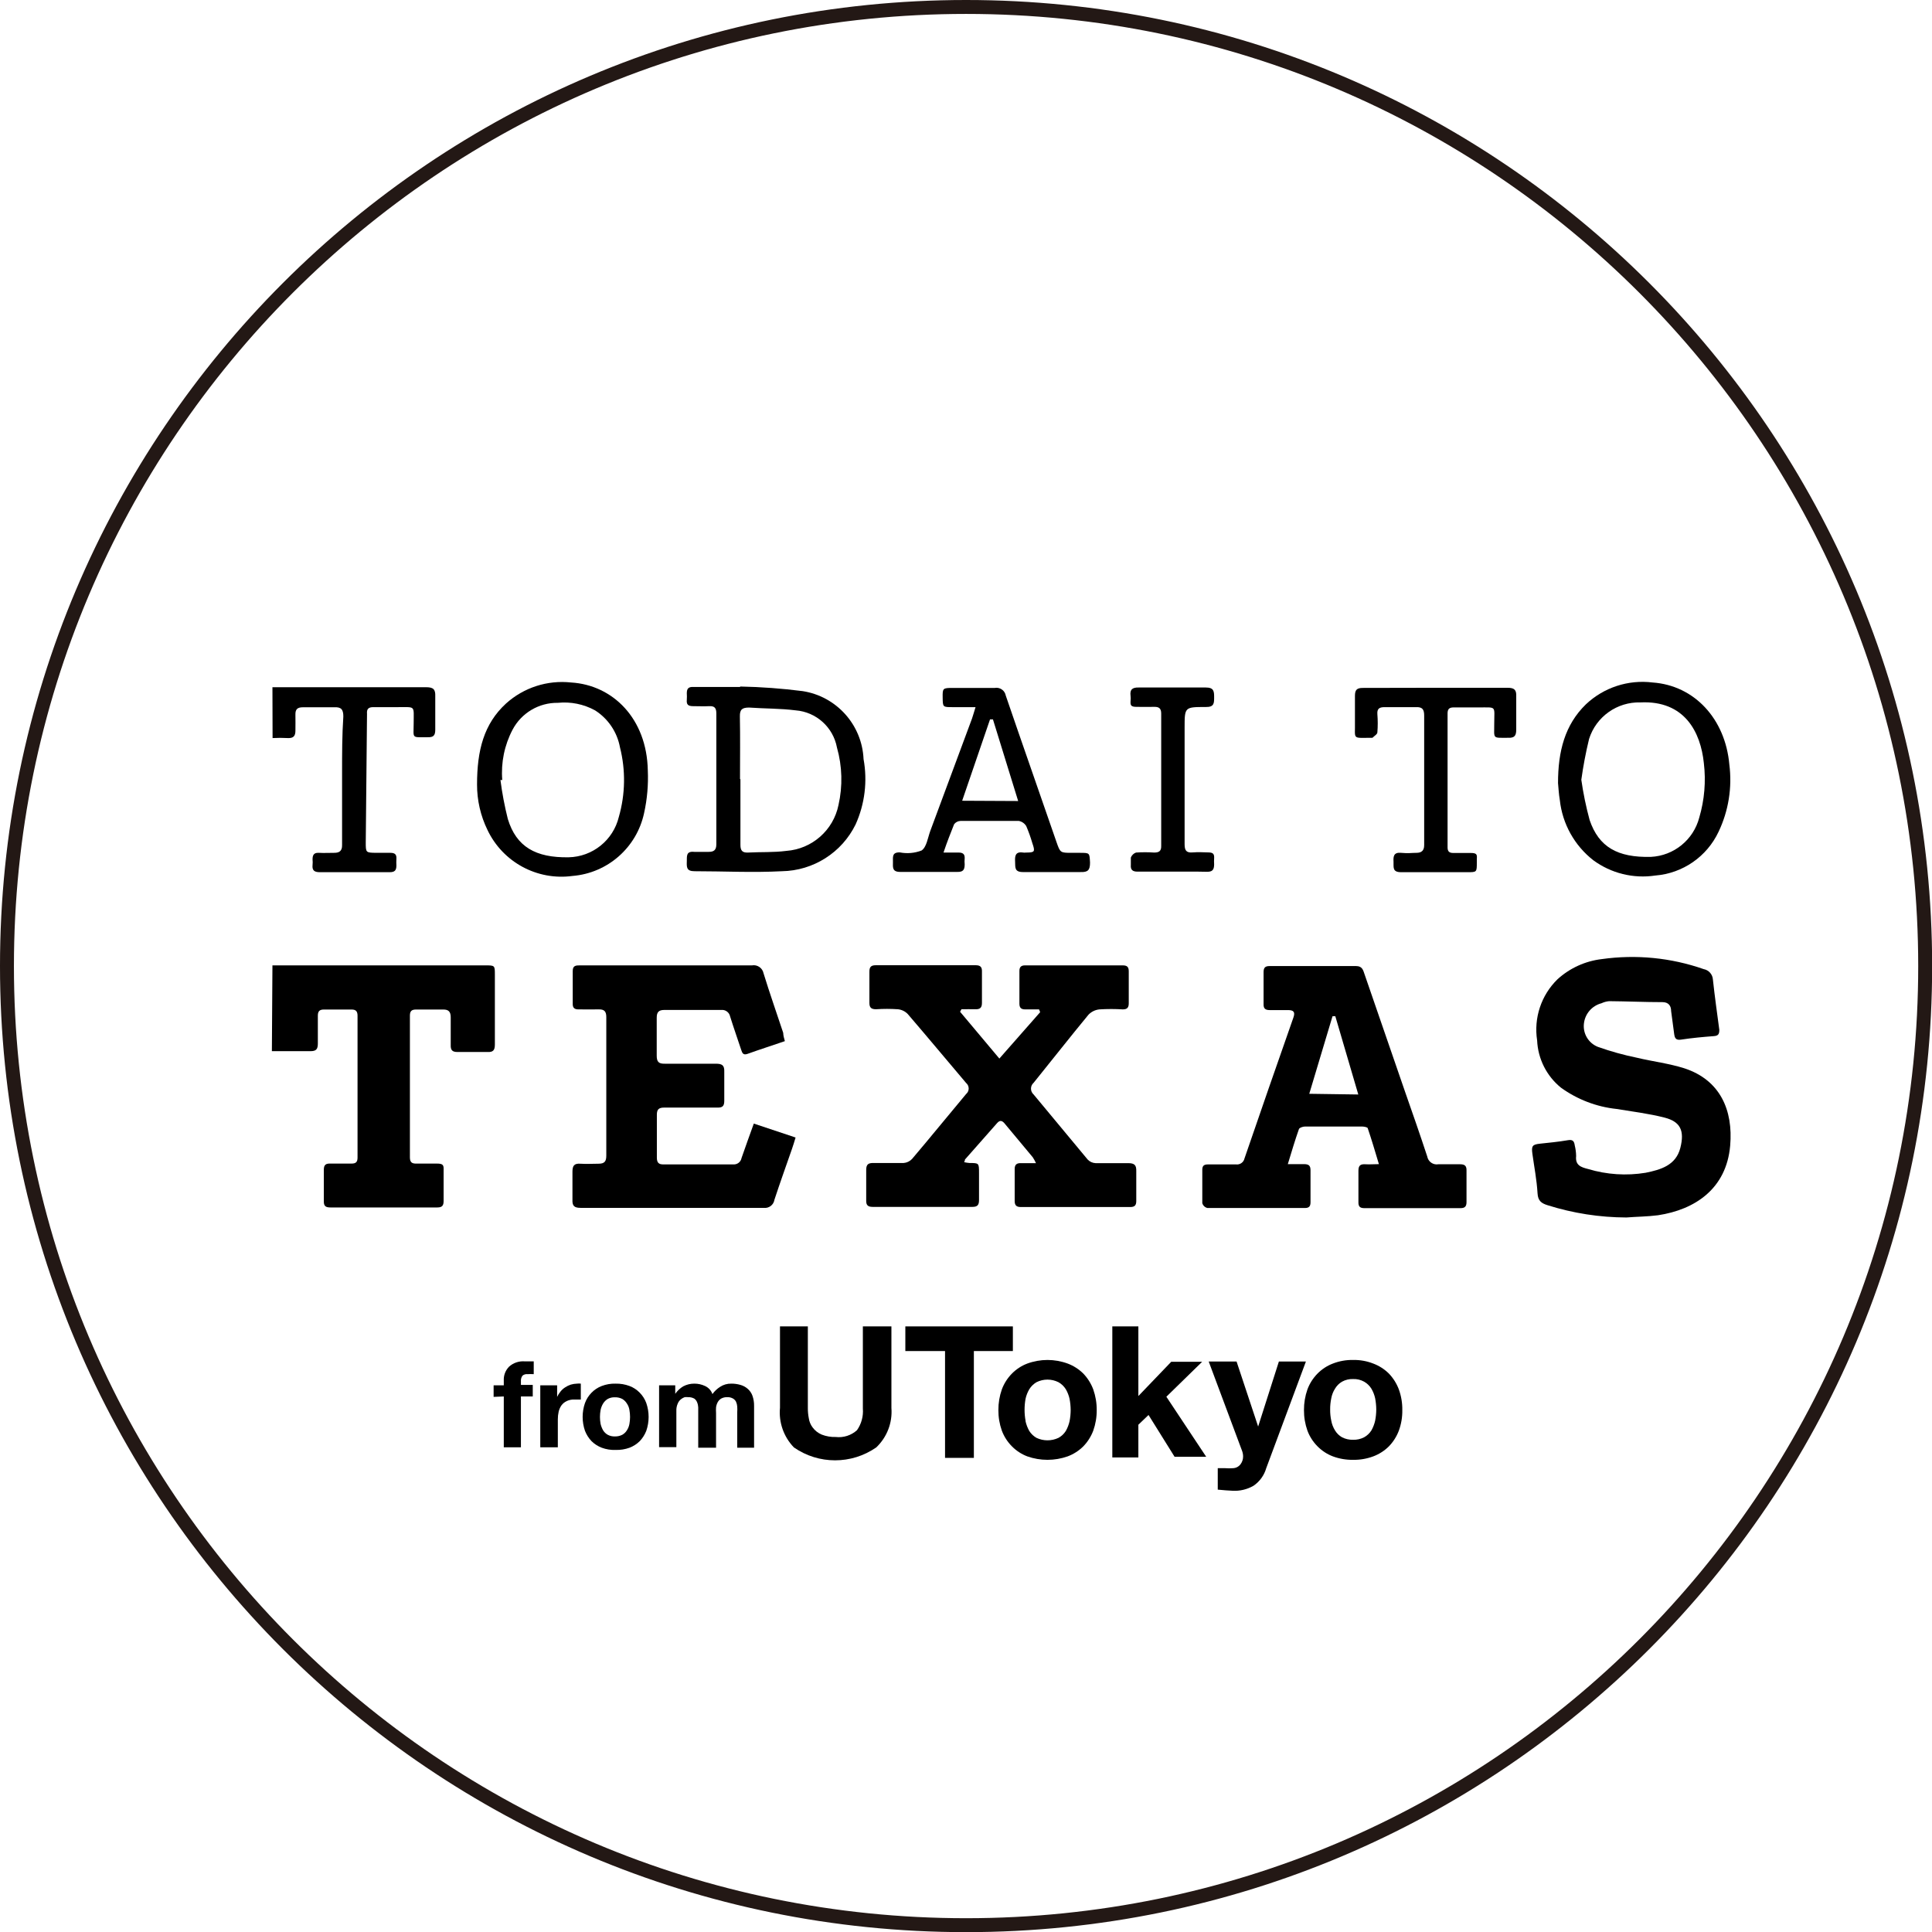
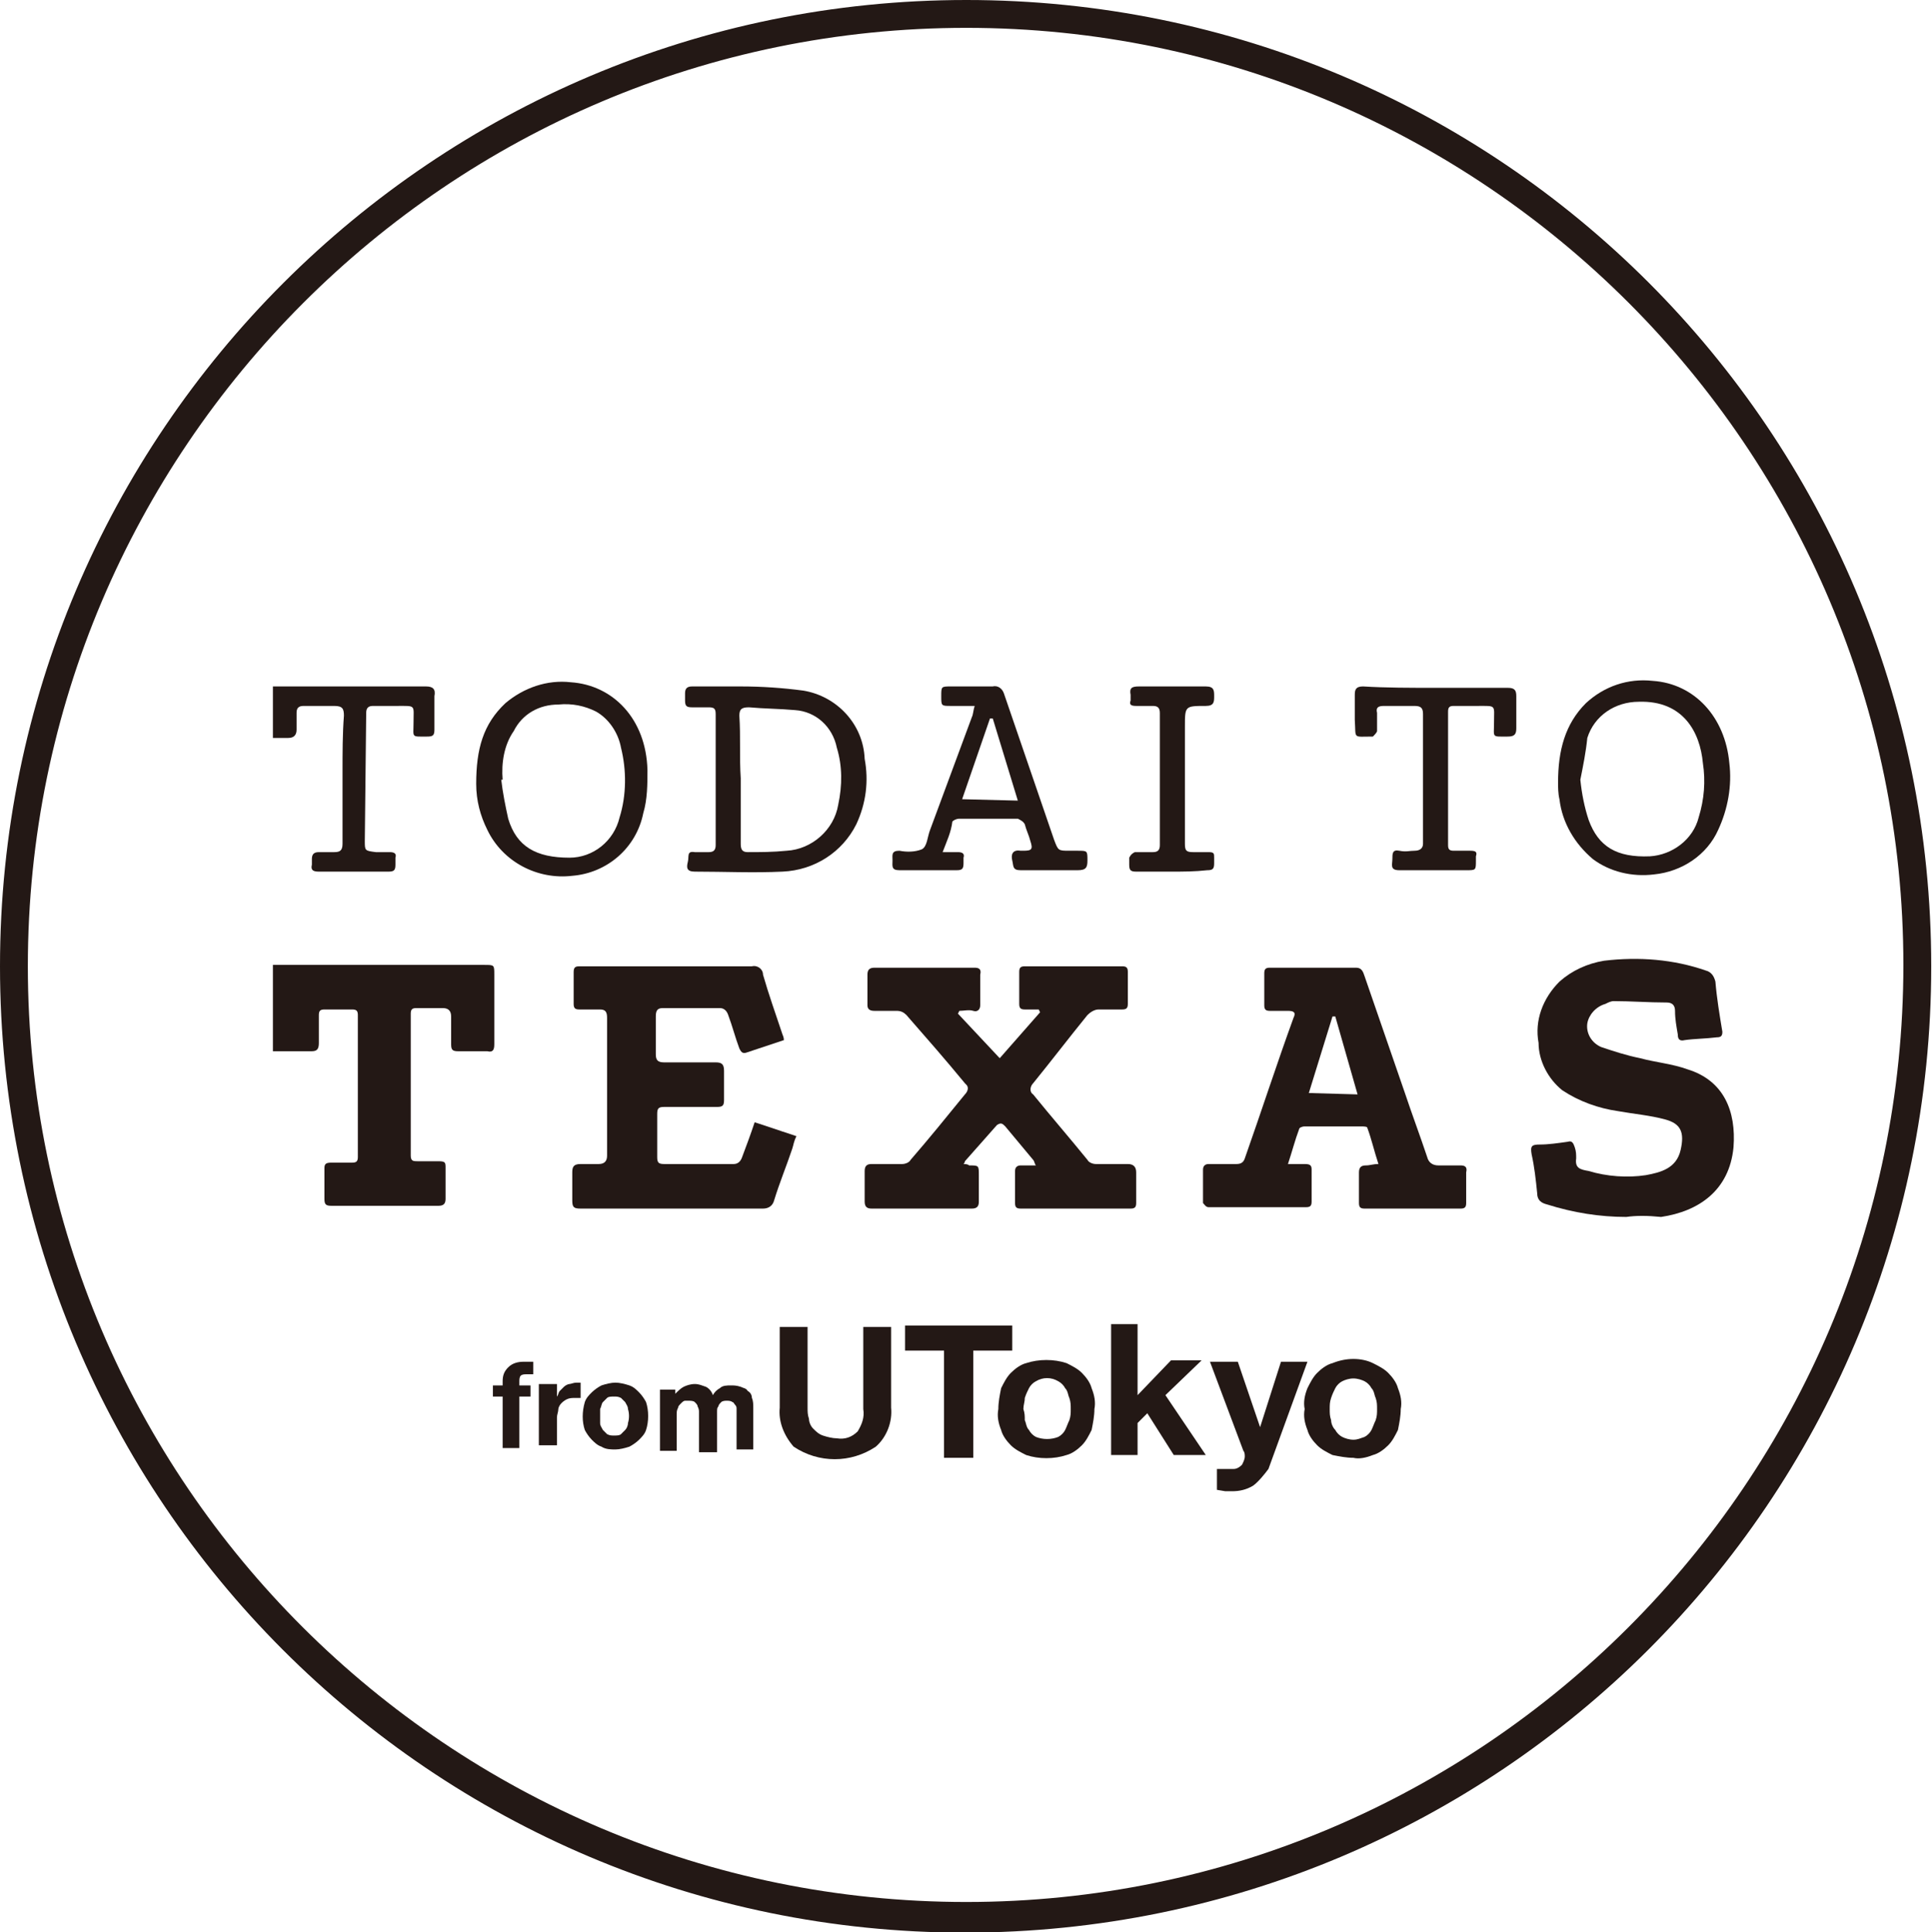
- <svg xmlns="http://www.w3.org/2000/svg" viewBox="0 0 138.71 138.71">
-   <defs>
-     <style>.cls-1{fill:none;stroke:#231815;stroke-miterlimit:10;}</style>
-   </defs>
-   <g id="レイヤー_2" data-name="レイヤー 2">
-     <g id="レイヤー_1-2" data-name="レイヤー 1">
-       <circle class="cls-1" cx="69.36" cy="69.36" r="68.86" />
-       <path d="M19.56,69.31c.24,0,.48,0,.73,0H34.83c.7,0,.7,0,.7.68,0,1.66,0,3.31,0,5,0,.42-.13.56-.54.54-.71,0-1.43,0-2.14,0-.37,0-.5-.13-.49-.49,0-.66,0-1.32,0-2,0-.4-.15-.57-.56-.56-.64,0-1.29,0-1.93,0-.31,0-.44.11-.44.43q0,5.1,0,10.19c0,.36.16.45.47.44.49,0,1,0,1.47,0s.49.13.48.49c0,.73,0,1.46,0,2.19,0,.33-.1.47-.45.47q-3.86,0-7.69,0c-.35,0-.47-.12-.46-.46,0-.75,0-1.5,0-2.25,0-.35.14-.45.47-.44.51,0,1,0,1.52,0,.31,0,.43-.11.43-.43,0-3.39,0-6.79,0-10.18,0-.31-.11-.45-.42-.45h-2c-.31,0-.43.13-.43.44,0,.68,0,1.36,0,2,0,.41-.12.55-.53.55-.93,0-1.85,0-2.77,0Z" />
-       <path d="M19.56,49.34c.24,0,.48,0,.73,0,3.44,0,6.87,0,10.31,0,.51,0,.67.15.65.65,0,.8,0,1.6,0,2.4,0,.43-.14.55-.55.54-1.19,0-1,.11-1-1,0-1.32.16-1.15-1.17-1.16-.58,0-1.15,0-1.73,0-.34,0-.48.13-.45.47,0,0,0,0,0,.05l-.09,9.19c0,.74,0,.74.77.75.33,0,.66,0,1,0s.45.13.43.44a3.68,3.68,0,0,0,0,.47c0,.37-.14.48-.49.48-1.66,0-3.32,0-5,0-.38,0-.57-.11-.53-.51a1.87,1.87,0,0,0,0-.41c0-.33.11-.49.46-.47s.73,0,1.09,0,.58-.12.57-.56c0-1.74,0-3.48,0-5.23,0-1.33,0-2.67.09-4,0-.5-.15-.69-.66-.66-.75,0-1.5,0-2.25,0-.39,0-.54.15-.53.53s0,.76,0,1.15-.15.55-.55.53a9.93,9.93,0,0,0-1.09,0Z" />
-       <path d="M71.75,76l2.93-3.33-.08-.2h-1c-.29,0-.41-.12-.41-.41,0-.78,0-1.57,0-2.35,0-.29.13-.4.41-.4,2.34,0,4.68,0,7,0,.31,0,.44.1.44.42,0,.77,0,1.54,0,2.3,0,.31-.11.44-.43.44a13.28,13.28,0,0,0-1.67,0,1.26,1.26,0,0,0-.79.38c-1.33,1.61-2.62,3.26-3.94,4.89a.56.56,0,0,0,0,.84c1.3,1.55,2.58,3.12,3.88,4.67a.84.84,0,0,0,.57.26c.78,0,1.57,0,2.35,0,.45,0,.58.15.57.57,0,.72,0,1.43,0,2.15,0,.31-.12.43-.43.43q-3.93,0-7.86,0c-.3,0-.44-.11-.44-.43,0-.76,0-1.53,0-2.3,0-.32.15-.43.45-.42h1.08a3.43,3.43,0,0,0-.23-.42l-2-2.4c-.17-.21-.33-.31-.55-.07l-2.32,2.63s0,.09-.06.19a3.1,3.1,0,0,0,.39.06c.67,0,.68,0,.68.71s0,1.29,0,1.94c0,.34-.09.5-.47.5q-3.59,0-7.17,0c-.34,0-.47-.13-.46-.46,0-.73,0-1.47,0-2.2,0-.4.16-.5.53-.49.72,0,1.43,0,2.15,0a.93.93,0,0,0,.61-.29c1.31-1.54,2.58-3.11,3.88-4.66a.52.52,0,0,0,0-.8c-1.4-1.65-2.78-3.31-4.19-4.95a1.14,1.14,0,0,0-.71-.34,11.59,11.59,0,0,0-1.56,0c-.33,0-.48-.1-.48-.45q0-1.12,0-2.25c0-.33.11-.46.46-.46q3.59,0,7.17,0c.35,0,.46.14.45.46,0,.75,0,1.5,0,2.25,0,.35-.15.46-.47.45s-.65,0-1,0l-.1.18Z" />
-       <path d="M56.35,74.75c-.93.32-1.81.6-2.67.91-.33.12-.39-.06-.47-.3-.26-.79-.54-1.58-.79-2.38a.59.59,0,0,0-.64-.47H47.7c-.41,0-.55.16-.55.56,0,.91,0,1.82,0,2.72,0,.43.13.59.57.58,1.22,0,2.45,0,3.67,0,.44,0,.63.1.61.58,0,.7,0,1.39,0,2.09,0,.37-.13.49-.49.48-1.27,0-2.55,0-3.82,0-.38,0-.53.12-.53.51,0,1,0,2.06,0,3.08,0,.37.14.5.49.49,1.66,0,3.32,0,5,0a.56.56,0,0,0,.59-.46c.28-.81.57-1.61.88-2.47l3,1c-.09.3-.17.56-.26.82-.42,1.21-.86,2.43-1.26,3.65a.69.69,0,0,1-.77.58q-6.57,0-13.14,0c-.46,0-.61-.14-.59-.59,0-.66,0-1.33,0-2,0-.42.11-.61.56-.58s.87,0,1.31,0,.56-.17.56-.59q0-5,0-9.93c0-.4-.13-.57-.54-.56s-1,0-1.47,0c-.28,0-.41-.12-.4-.41,0-.78,0-1.56,0-2.35,0-.39.23-.4.52-.4h4.92c2.48,0,5,0,7.43,0a.72.72,0,0,1,.83.57c.44,1.43.94,2.85,1.41,4.27C56.24,74.35,56.28,74.51,56.35,74.75Z" />
-       <path d="M116.77,87.41a19,19,0,0,1-5.66-.88c-.45-.14-.69-.32-.72-.85-.06-1-.24-1.89-.37-2.84-.08-.57,0-.67.56-.73s1.31-.13,2-.25c.35-.06.44.09.48.37a3.46,3.46,0,0,1,.1.77c-.07.66.34.8.86.93a9.17,9.17,0,0,0,4.13.27c1.08-.22,2.17-.53,2.49-1.78s0-1.89-1.13-2.18-2.29-.43-3.44-.62a8.32,8.32,0,0,1-4-1.53,4.63,4.63,0,0,1-1.71-3.39,5.05,5.05,0,0,1,1.46-4.39A5.71,5.71,0,0,1,115,68.86a15.58,15.58,0,0,1,7.32.72.81.81,0,0,1,.66.75c.13,1.2.3,2.41.46,3.61,0,.31-.08.43-.4.45-.78.06-1.56.13-2.34.25-.38.06-.46-.11-.5-.4-.07-.55-.15-1.1-.22-1.65,0-.36-.17-.63-.6-.64-1.28,0-2.56-.06-3.85-.07a1.62,1.62,0,0,0-.55.15,1.7,1.7,0,0,0-1.26,1.45,1.6,1.6,0,0,0,1,1.68,20.74,20.74,0,0,0,2.8.78c1.13.27,2.31.41,3.41.76,2.57.84,3.51,3,3.29,5.55-.27,3.11-2.54,4.6-5.18,5C118.27,87.35,117.52,87.35,116.77,87.41Z" />
-       <path d="M99,83.58c-.28-.93-.52-1.75-.8-2.57,0-.08-.27-.13-.41-.13-1.36,0-2.72,0-4.09,0-.15,0-.4.08-.44.18-.28.79-.52,1.6-.8,2.52.47,0,.81,0,1.15,0s.48.09.48.44c0,.77,0,1.53,0,2.3,0,.29-.11.41-.4.41-2.32,0-4.64,0-7,0a.5.5,0,0,1-.37-.35c0-.8,0-1.6,0-2.4,0-.31.15-.38.42-.38.68,0,1.37,0,2,0a.55.55,0,0,0,.61-.43q1.74-5.07,3.51-10.11c.15-.42,0-.54-.39-.54H91.16c-.3,0-.45-.1-.44-.42,0-.77,0-1.54,0-2.3,0-.31.1-.44.42-.44q3.12,0,6.23,0c.44,0,.5.3.6.59l2.91,8.44c.54,1.54,1.08,3.09,1.59,4.64a.69.69,0,0,0,.8.56c.52,0,1,0,1.57,0,.34,0,.46.13.45.46q0,1.13,0,2.25c0,.3-.1.44-.43.44q-3.45,0-6.91,0c-.32,0-.43-.13-.42-.44,0-.75,0-1.5,0-2.25,0-.38.15-.48.5-.46S98.58,83.58,99,83.58Zm-1.48-5-1.65-5.62-.2,0L94,78.53Z" />
-       <path d="M53.16,49.29a41.61,41.61,0,0,1,4.47.33A5.17,5.17,0,0,1,62,54.5a7.94,7.94,0,0,1-.57,4.69,6,6,0,0,1-5.29,3.36c-2.09.11-4.19,0-6.28,0-.58,0-.56-.3-.55-.69s-.06-.76.53-.7c.35,0,.7,0,1.05,0s.54-.12.54-.54c0-1.77,0-3.55,0-5.33,0-1.35,0-2.71,0-4.07,0-.38-.12-.54-.51-.52s-.77,0-1.15,0-.49-.12-.46-.46a3.68,3.68,0,0,0,0-.47c0-.34.13-.46.46-.45h3.35Zm0,6.65c0,1.57,0,3.14,0,4.71,0,.39.11.58.54.56.92-.05,1.84,0,2.76-.12a4.13,4.13,0,0,0,3.74-3.29,8.37,8.37,0,0,0-.11-4.13A3.28,3.28,0,0,0,57.12,51c-1.1-.14-2.22-.12-3.33-.2-.5,0-.68.13-.67.64C53.15,52.91,53.13,54.43,53.13,55.94Z" />
-       <path d="M67.74,61.21c.46,0,.77,0,1.08,0s.46.11.44.43a2,2,0,0,0,0,.42c0,.41-.13.55-.54.54-1.36,0-2.73,0-4.09,0-.59,0-.52-.34-.52-.71s-.07-.71.5-.69a2.83,2.83,0,0,0,1.56-.14c.36-.25.44-.91.62-1.4,1-2.69,2-5.39,3-8.08.08-.23.14-.46.25-.81H68.39c-.7,0-.7,0-.71-.68s0-.7.74-.7c1,0,2,0,3,0a.68.68,0,0,1,.79.55c1.2,3.51,2.43,7,3.64,10.51.27.77.27.78,1.09.78h.58c.73,0,.7,0,.74.7,0,.53-.14.7-.68.68-1.38,0-2.76,0-4.14,0-.62,0-.54-.35-.56-.74s0-.75.58-.66a.66.66,0,0,0,.2,0c.64,0,.67-.06.46-.67a10.58,10.58,0,0,0-.44-1.23.8.8,0,0,0-.53-.37c-1.4,0-2.79,0-4.19,0a.59.59,0,0,0-.46.24C68.26,59.79,68,60.43,67.74,61.21Zm5.36-3.7-1.81-5.86-.21,0-2,5.84Z" />
-       <path d="M34.25,56.32c0-2.45.49-4.35,2.08-5.81A6,6,0,0,1,41,49c3,.18,5.44,2.59,5.51,6.31a11.75,11.75,0,0,1-.27,3.08,5.73,5.73,0,0,1-5.14,4.5A5.88,5.88,0,0,1,35,59.59,7.39,7.39,0,0,1,34.25,56.32ZM36.06,56l-.13,0a23.84,23.84,0,0,0,.53,2.8c.61,2,2,2.79,4.37,2.75a3.79,3.79,0,0,0,3.6-2.9,9.58,9.58,0,0,0,.08-5A4,4,0,0,0,42.72,51a4.59,4.59,0,0,0-2.67-.54,3.62,3.62,0,0,0-3.25,1.93A6.62,6.62,0,0,0,36.06,56Z" />
-       <path d="M111.86,56.22c0-2.28.49-4.18,2-5.65A5.91,5.91,0,0,1,118.65,49c3,.21,5.22,2.61,5.51,5.89a8.67,8.67,0,0,1-.77,4.82,5.5,5.5,0,0,1-4.55,3.15,6,6,0,0,1-4.45-1.1,6.35,6.35,0,0,1-2.4-4.31C111.91,57,111.89,56.49,111.86,56.22Zm1.67-.25a24.17,24.17,0,0,0,.6,2.91c.66,1.93,2,2.7,4.4,2.64A3.78,3.78,0,0,0,122,58.7a9.73,9.73,0,0,0,.33-3.91c-.23-2.23-1.38-4.51-4.55-4.36a3.76,3.76,0,0,0-3.69,2.62A29.57,29.57,0,0,0,113.53,56Z" />
-       <path d="M103.06,49.38c1.73,0,3.46,0,5.18,0,.5,0,.64.16.62.63,0,.78,0,1.57,0,2.35,0,.44-.1.63-.58.61-1.15,0-1,.1-1-1,0-1.35.21-1.17-1.19-1.18-.58,0-1.15,0-1.73,0-.31,0-.43.12-.43.43,0,3.21,0,6.41,0,9.62,0,.29.12.4.41.4s.83,0,1.25,0,.47.1.44.42a2.25,2.25,0,0,0,0,.26c0,.7,0,.7-.68.7-1.59,0-3.18,0-4.76,0-.65,0-.52-.38-.54-.75s0-.69.54-.64.74,0,1.1,0,.56-.15.56-.55c0-1.29,0-2.58,0-3.87,0-1.81,0-3.62,0-5.43,0-.44-.12-.63-.59-.61-.75,0-1.5,0-2.25,0-.38,0-.55.11-.52.51a8.06,8.06,0,0,1,0,1.3c0,.14-.23.26-.35.39h0c-1.52,0-1.23.17-1.26-1.17,0-.61,0-1.22,0-1.83,0-.43.12-.58.57-.58C99.54,49.39,101.3,49.38,103.06,49.38Z" />
-       <path d="M84.13,62.58c-.82,0-1.64,0-2.46,0-.37,0-.51-.14-.48-.49,0-.18,0-.37,0-.52a.62.62,0,0,1,.37-.36,9.4,9.4,0,0,1,1.3,0c.35,0,.52-.1.51-.48v-9.5c0-.37-.16-.49-.51-.48s-.83,0-1.25,0-.46-.11-.44-.43a1.45,1.45,0,0,0,0-.36c-.06-.46.13-.61.59-.6,1.6,0,3.21,0,4.81,0,.58,0,.6.27.6.7s0,.71-.6.7c-1.52,0-1.52,0-1.52,1.49,0,2.79,0,5.57,0,8.36,0,.46.13.63.59.59s.73,0,1.1,0,.45.12.43.44a2.81,2.81,0,0,0,0,.41c0,.42-.14.55-.54.54C85.8,62.57,85,62.58,84.13,62.58Z" />
-       <path d="M35.44,100.29v-.83h.73v-.34a1.33,1.33,0,0,1,.38-1,1.5,1.5,0,0,1,1.12-.38H38l.32,0v.92a3.24,3.24,0,0,0-.45,0,.46.46,0,0,0-.36.11.6.6,0,0,0-.11.4v.26h.85v.83H37.4v3.65H36.17v-3.65Z" />
-       <path d="M40,99.46v.83h0a1.73,1.73,0,0,1,.24-.38,1.34,1.34,0,0,1,.33-.3,1.73,1.73,0,0,1,.41-.2,1.76,1.76,0,0,1,.45-.07,1,1,0,0,1,.27,0v1.14l-.21,0h-.23a1.21,1.21,0,0,0-.57.11,1,1,0,0,0-.38.31,1.32,1.32,0,0,0-.2.45,2.47,2.47,0,0,0-.06.56v2H38.79V99.46Z" />
-       <path d="M42,100.73a2.08,2.08,0,0,1,.47-.74,2,2,0,0,1,.73-.48,2.59,2.59,0,0,1,1-.17,2.69,2.69,0,0,1,1,.17,2,2,0,0,1,.73.48,2.08,2.08,0,0,1,.47.74,3.05,3.05,0,0,1,0,2,2.28,2.28,0,0,1-.47.74,2.13,2.13,0,0,1-.73.47,2.69,2.69,0,0,1-1,.16,2.59,2.59,0,0,1-1-.16,2.13,2.13,0,0,1-.73-.47,2.28,2.28,0,0,1-.47-.74,3.05,3.05,0,0,1,0-2Zm1.12,1.5a1.7,1.7,0,0,0,.18.46.92.92,0,0,0,.33.32,1,1,0,0,0,.52.12,1.09,1.09,0,0,0,.53-.12.92.92,0,0,0,.33-.32,1.23,1.23,0,0,0,.18-.46,2.78,2.78,0,0,0,0-1,1.11,1.11,0,0,0-.18-.46,1,1,0,0,0-.33-.33,1.09,1.09,0,0,0-.53-.12,1,1,0,0,0-.52.12,1,1,0,0,0-.33.33,1.47,1.47,0,0,0-.18.46,2.78,2.78,0,0,0,0,1Z" />
-       <path d="M48.48,99.46v.61h0a1.86,1.86,0,0,1,.58-.54,1.68,1.68,0,0,1,.79-.19,1.77,1.77,0,0,1,.77.17,1,1,0,0,1,.53.58,2,2,0,0,1,.55-.52,1.4,1.4,0,0,1,.8-.23,2.29,2.29,0,0,1,.66.09,1.31,1.31,0,0,1,.52.28,1.17,1.17,0,0,1,.34.49,2.09,2.09,0,0,1,.12.74v3H52.93V101.4a2.82,2.82,0,0,0,0-.42,1,1,0,0,0-.09-.35.57.57,0,0,0-.23-.23.8.8,0,0,0-.41-.09.87.87,0,0,0-.42.1.69.69,0,0,0-.25.26,1.07,1.07,0,0,0-.12.37,2.73,2.73,0,0,0,0,.41v2.49H50.13v-2.51c0-.13,0-.27,0-.39a1.05,1.05,0,0,0-.08-.36.56.56,0,0,0-.21-.27.88.88,0,0,0-.45-.1,1.39,1.39,0,0,0-.23,0,.91.91,0,0,0-.27.15.76.76,0,0,0-.23.31,1.17,1.17,0,0,0-.1.53v2.6H47.32V99.46Z" />
-       <path d="M62.91,103.92a5.18,5.18,0,0,1-5.91,0,3.61,3.61,0,0,1-1-2.85V95.23H58v5.85a3.67,3.67,0,0,0,.07.75,1.41,1.41,0,0,0,.27.65A1.56,1.56,0,0,0,59,103a2.55,2.55,0,0,0,1,.17,1.94,1.94,0,0,0,1.53-.49,2.37,2.37,0,0,0,.42-1.55V95.23H64v5.85A3.53,3.53,0,0,1,62.91,103.92Z" />
-       <path d="M65,97V95.23h7.72V97H69.92v7.67H67.85V97Z" />
-       <path d="M71.93,99.75a3.22,3.22,0,0,1,.72-1.13,3.09,3.09,0,0,1,1.1-.72,4.2,4.2,0,0,1,2.91,0,3.18,3.18,0,0,1,1.12.72,3.34,3.34,0,0,1,.71,1.13,4.39,4.39,0,0,1,.25,1.49,4.33,4.33,0,0,1-.25,1.48,3.3,3.3,0,0,1-.71,1.12,3.18,3.18,0,0,1-1.12.72,4.36,4.36,0,0,1-2.91,0,3.09,3.09,0,0,1-1.1-.72,3.18,3.18,0,0,1-.72-1.12,4.33,4.33,0,0,1-.25-1.48A4.39,4.39,0,0,1,71.93,99.75Zm1.7,2.29a2.55,2.55,0,0,0,.27.7,1.5,1.5,0,0,0,.51.49,1.85,1.85,0,0,0,1.59,0,1.44,1.44,0,0,0,.52-.49,2.55,2.55,0,0,0,.27-.7,4.26,4.26,0,0,0,.08-.8,4.45,4.45,0,0,0-.08-.81,2.37,2.37,0,0,0-.27-.69,1.47,1.47,0,0,0-.52-.5,1.76,1.76,0,0,0-1.59,0,1.52,1.52,0,0,0-.51.5,2.37,2.37,0,0,0-.27.69,4.43,4.43,0,0,0-.07.81A4.25,4.25,0,0,0,73.63,102Z" />
-       <path d="M81.73,95.23v5l2.36-2.46h2.22l-2.57,2.51,2.86,4.31H84.33l-1.87-3-.73.7v2.35H79.86V95.23Z" />
-       <path d="M90,106.67a2.7,2.7,0,0,1-1.51.36L88,107l-.57-.05v-1.54l.54,0a3.37,3.37,0,0,0,.55,0,.7.7,0,0,0,.55-.29.91.91,0,0,0,.18-.55,1.16,1.16,0,0,0-.08-.42l-2.39-6.4h2l1.55,4.67h0l1.49-4.67h1.94l-2.85,7.66A2.29,2.29,0,0,1,90,106.67Z" />
-       <path d="M93.87,99.75a3.22,3.22,0,0,1,.72-1.13,3.09,3.09,0,0,1,1.1-.72,3.8,3.8,0,0,1,1.46-.26,3.75,3.75,0,0,1,1.45.26,3.18,3.18,0,0,1,1.12.72,3.34,3.34,0,0,1,.71,1.13,4.16,4.16,0,0,1,.25,1.49,4.1,4.1,0,0,1-.25,1.48,3.3,3.3,0,0,1-.71,1.12,3.18,3.18,0,0,1-1.12.72,3.94,3.94,0,0,1-1.45.25,4,4,0,0,1-1.46-.25,3.09,3.09,0,0,1-1.1-.72,3.18,3.18,0,0,1-.72-1.12,4.33,4.33,0,0,1-.25-1.48A4.39,4.39,0,0,1,93.87,99.75ZM95.58,102a2,2,0,0,0,.27.7,1.38,1.38,0,0,0,.5.49,1.63,1.63,0,0,0,.8.18,1.59,1.59,0,0,0,.79-.18,1.44,1.44,0,0,0,.52-.49,2.55,2.55,0,0,0,.27-.7,4.26,4.26,0,0,0,.08-.8,4.45,4.45,0,0,0-.08-.81,2.37,2.37,0,0,0-.27-.69,1.47,1.47,0,0,0-.52-.5,1.49,1.49,0,0,0-.79-.19,1.53,1.53,0,0,0-.8.19,1.41,1.41,0,0,0-.5.5,1.92,1.92,0,0,0-.27.69,3.71,3.71,0,0,0-.08.81A3.56,3.56,0,0,0,95.58,102Z" />
-     </g>
-   </g>
+ <svg xmlns="http://www.w3.org/2000/svg" version="1.1" id="レイヤー_1" x="0px" y="0px" viewBox="0 0 138.7 138.7" style="enable-background:new 0 0 138.7 138.7;" xml:space="preserve">
+   <style type="text/css">
+ 	.st0{fill:#231815;}
+ </style>
+   <path class="st0" d="M69.4,2c37.1,0,67.3,30.2,67.3,67.3s-30.2,67.3-67.3,67.3S2,106.5,2,69.4S32.2,2,69.4,2 M69.4,0  C31.1,0,0,31.1,0,69.4s31,69.4,69.3,69.4s69.4-31,69.4-69.4S107.7,0,69.4,0L69.4,0z" />
+   <path class="st0" d="M19.6,69.3c0.2,0,0.5,0,0.7,0h14.5c0.7,0,0.7,0,0.7,0.7c0,1.7,0,3.3,0,5c0,0.4-0.1,0.6-0.5,0.5  c-0.7,0-1.4,0-2.1,0c-0.4,0-0.5-0.1-0.5-0.5c0-0.7,0-1.3,0-2c0-0.4-0.2-0.6-0.6-0.6c-0.6,0-1.3,0-1.9,0c-0.3,0-0.4,0.1-0.4,0.4  c0,3.4,0,6.8,0,10.2c0,0.4,0.2,0.4,0.5,0.4c0.5,0,1,0,1.5,0s0.5,0.1,0.5,0.5c0,0.7,0,1.5,0,2.2c0,0.3-0.1,0.5-0.5,0.5  c-2.6,0-5.1,0-7.7,0c-0.4,0-0.5-0.1-0.5-0.5c0-0.8,0-1.5,0-2.2c0-0.3,0.1-0.4,0.5-0.4c0.5,0,1,0,1.5,0c0.3,0,0.4-0.1,0.4-0.4  c0-3.4,0-6.8,0-10.2c0-0.3-0.1-0.4-0.4-0.4h-2c-0.3,0-0.4,0.1-0.4,0.4c0,0.7,0,1.4,0,2c0,0.4-0.1,0.6-0.5,0.6c-0.9,0-1.9,0-2.8,0  L19.6,69.3z" />
+   <path class="st0" d="M19.6,49.3c0.2,0,0.5,0,0.7,0c3.4,0,6.9,0,10.3,0c0.5,0,0.7,0.2,0.6,0.7c0,0.8,0,1.6,0,2.4  c0,0.4-0.1,0.5-0.5,0.5c-1.2,0-1,0.1-1-1c0-1.3,0.2-1.2-1.2-1.2c-0.6,0-1.1,0-1.7,0c-0.3,0-0.5,0.1-0.5,0.5c0,0,0,0,0,0l-0.1,9.2  c0,0.7,0,0.7,0.8,0.8c0.3,0,0.7,0,1,0s0.5,0.1,0.4,0.4c0,0.2,0,0.3,0,0.5c0,0.4-0.1,0.5-0.5,0.5c-1.7,0-3.3,0-5,0  c-0.4,0-0.6-0.1-0.5-0.5c0-0.1,0-0.3,0-0.4c0-0.3,0.1-0.5,0.5-0.5s0.7,0,1.1,0s0.6-0.1,0.6-0.6c0-1.7,0-3.5,0-5.2c0-1.3,0-2.7,0.1-4  c0-0.5-0.1-0.7-0.7-0.7c-0.8,0-1.5,0-2.2,0c-0.4,0-0.5,0.2-0.5,0.5s0,0.8,0,1.2S21.1,53,20.7,53c-0.4,0-0.7,0-1.1,0L19.6,49.3z" />
+   <path class="st0" d="M71.8,76l2.9-3.3l-0.1-0.2h-1c-0.3,0-0.4-0.1-0.4-0.4c0-0.8,0-1.6,0-2.3c0-0.3,0.1-0.4,0.4-0.4c2.3,0,4.7,0,7,0  c0.3,0,0.4,0.1,0.4,0.4c0,0.8,0,1.5,0,2.3c0,0.3-0.1,0.4-0.4,0.4c-0.6,0-1.1,0-1.7,0c-0.3,0-0.6,0.2-0.8,0.4  c-1.3,1.6-2.6,3.3-3.9,4.9c-0.2,0.2-0.3,0.6,0,0.8c0,0,0,0,0,0c1.3,1.6,2.6,3.1,3.9,4.7c0.1,0.2,0.4,0.3,0.6,0.3c0.8,0,1.6,0,2.3,0  c0.4,0,0.6,0.2,0.6,0.6c0,0.7,0,1.4,0,2.2c0,0.3-0.1,0.4-0.4,0.4c-2.6,0-5.2,0-7.9,0c-0.3,0-0.4-0.1-0.4-0.4c0-0.8,0-1.5,0-2.3  c0-0.3,0.2-0.4,0.4-0.4h1.1c-0.1-0.1-0.1-0.3-0.2-0.4l-2-2.4c-0.2-0.2-0.3-0.3-0.6-0.1l-2.3,2.6c0,0,0,0.1-0.1,0.2  c0.1,0,0.3,0,0.4,0.1c0.7,0,0.7,0,0.7,0.7s0,1.3,0,1.9c0,0.3-0.1,0.5-0.5,0.5c-2.4,0-4.8,0-7.2,0c-0.3,0-0.5-0.1-0.5-0.5  c0-0.7,0-1.5,0-2.2c0-0.4,0.2-0.5,0.5-0.5c0.7,0,1.4,0,2.2,0c0.2,0,0.5-0.1,0.6-0.3c1.3-1.5,2.6-3.1,3.9-4.7  c0.2-0.2,0.3-0.5,0.1-0.7c0,0,0,0-0.1-0.1c-1.4-1.7-2.8-3.3-4.2-4.9c-0.2-0.2-0.4-0.3-0.7-0.3c-0.5,0-1,0-1.6,0  c-0.3,0-0.5-0.1-0.5-0.4c0-0.7,0-1.5,0-2.2c0-0.3,0.1-0.5,0.5-0.5c2.4,0,4.8,0,7.2,0c0.3,0,0.5,0.1,0.4,0.5c0,0.8,0,1.5,0,2.2  c0,0.3-0.2,0.5-0.5,0.4s-0.7,0-1,0l-0.1,0.2L71.8,76z" />
+   <path class="st0" d="M56.3,74.7c-0.9,0.3-1.8,0.6-2.7,0.9c-0.3,0.1-0.4-0.1-0.5-0.3c-0.3-0.8-0.5-1.6-0.8-2.4  c-0.1-0.3-0.3-0.5-0.6-0.5h-4.1c-0.4,0-0.5,0.2-0.5,0.6c0,0.9,0,1.8,0,2.7c0,0.4,0.1,0.6,0.6,0.6c1.2,0,2.5,0,3.7,0  c0.4,0,0.6,0.1,0.6,0.6c0,0.7,0,1.4,0,2.1c0,0.4-0.1,0.5-0.5,0.5c-1.3,0-2.5,0-3.8,0c-0.4,0-0.5,0.1-0.5,0.5c0,1,0,2.1,0,3.1  c0,0.4,0.1,0.5,0.5,0.5c1.7,0,3.3,0,5,0c0.3,0,0.5-0.2,0.6-0.5c0.3-0.8,0.6-1.6,0.9-2.5l3,1C57,82,57,82.2,56.9,82.5  c-0.4,1.2-0.9,2.4-1.3,3.7c-0.1,0.4-0.4,0.6-0.8,0.6c-4.4,0-8.8,0-13.1,0c-0.5,0-0.6-0.1-0.6-0.6c0-0.7,0-1.3,0-2  c0-0.4,0.1-0.6,0.6-0.6s0.9,0,1.3,0s0.6-0.2,0.6-0.6c0-3.3,0-6.6,0-9.9c0-0.4-0.1-0.6-0.5-0.6s-1,0-1.5,0c-0.3,0-0.4-0.1-0.4-0.4  c0-0.8,0-1.6,0-2.3c0-0.4,0.2-0.4,0.5-0.4h4.9c2.5,0,5,0,7.4,0c0.4-0.1,0.8,0.2,0.8,0.6c0.4,1.4,0.9,2.8,1.4,4.3  C56.2,74.3,56.3,74.5,56.3,74.7z" />
+   <path class="st0" d="M116.8,87.4c-1.9,0-3.8-0.3-5.7-0.9c-0.4-0.1-0.7-0.3-0.7-0.8c-0.1-1-0.2-1.9-0.4-2.8c-0.1-0.6,0-0.7,0.6-0.7  s1.3-0.1,2-0.2c0.3-0.1,0.4,0.1,0.5,0.4c0.1,0.3,0.1,0.5,0.1,0.8c-0.1,0.7,0.3,0.8,0.9,0.9c1.3,0.4,2.8,0.5,4.1,0.3  c1.1-0.2,2.2-0.5,2.5-1.8s0-1.9-1.1-2.2s-2.3-0.4-3.4-0.6c-1.4-0.2-2.8-0.7-4-1.5c-1-0.8-1.7-2.1-1.7-3.4c-0.3-1.6,0.3-3.2,1.5-4.4  c0.9-0.8,2-1.3,3.2-1.5c2.5-0.3,5-0.1,7.3,0.7c0.4,0.1,0.6,0.4,0.7,0.8c0.1,1.2,0.3,2.4,0.5,3.6c0,0.3-0.1,0.4-0.4,0.4  c-0.8,0.1-1.6,0.1-2.3,0.2c-0.4,0.1-0.5-0.1-0.5-0.4c-0.1-0.6-0.2-1.1-0.2-1.7c0-0.4-0.2-0.6-0.6-0.6c-1.3,0-2.6-0.1-3.8-0.1  c-0.2,0-0.4,0.1-0.6,0.2c-0.7,0.2-1.2,0.8-1.3,1.4c-0.1,0.7,0.3,1.4,1,1.7c0.9,0.3,1.8,0.6,2.8,0.8c1.1,0.3,2.3,0.4,3.4,0.8  c2.6,0.8,3.5,3,3.3,5.6c-0.3,3.1-2.5,4.6-5.2,5C118.3,87.3,117.5,87.3,116.8,87.4z" />
+   <path class="st0" d="M99,83.6c-0.3-0.9-0.5-1.8-0.8-2.6c0-0.1-0.3-0.1-0.4-0.1c-1.4,0-2.7,0-4.1,0c-0.2,0-0.4,0.1-0.4,0.2  c-0.3,0.8-0.5,1.6-0.8,2.5c0.5,0,0.8,0,1.2,0s0.5,0.1,0.5,0.4c0,0.8,0,1.5,0,2.3c0,0.3-0.1,0.4-0.4,0.4c-2.3,0-4.6,0-7,0  c-0.2,0-0.3-0.2-0.4-0.3c0-0.8,0-1.6,0-2.4c0-0.3,0.2-0.4,0.4-0.4c0.7,0,1.4,0,2,0c0.3,0,0.5-0.1,0.6-0.4c1.2-3.4,2.3-6.8,3.5-10.1  c0.2-0.4,0-0.5-0.4-0.5h-1.3c-0.3,0-0.4-0.1-0.4-0.4c0-0.8,0-1.5,0-2.3c0-0.3,0.1-0.4,0.4-0.4c2.1,0,4.2,0,6.2,0  c0.4,0,0.5,0.3,0.6,0.6l2.9,8.4c0.5,1.5,1.1,3.1,1.6,4.6c0.1,0.4,0.4,0.6,0.8,0.6c0,0,0,0,0,0c0.5,0,1,0,1.6,0  c0.3,0,0.5,0.1,0.4,0.5c0,0.8,0,1.5,0,2.2c0,0.3-0.1,0.4-0.4,0.4c-2.3,0-4.6,0-6.9,0c-0.3,0-0.4-0.1-0.4-0.4c0-0.8,0-1.5,0-2.2  c0-0.4,0.2-0.5,0.5-0.5S98.6,83.6,99,83.6z M97.5,78.6L95.9,73h-0.2L94,78.5L97.5,78.6z" />
+   <path class="st0" d="M53.2,49.3c1.5,0,3,0.1,4.5,0.3c2.4,0.4,4.3,2.4,4.4,4.9c0.3,1.6,0.1,3.2-0.6,4.7c-1,2-3,3.3-5.3,3.4  c-2.1,0.1-4.2,0-6.3,0c-0.6,0-0.6-0.3-0.5-0.7s-0.1-0.8,0.5-0.7c0.3,0,0.7,0,1,0s0.5-0.1,0.5-0.5c0-1.8,0-3.5,0-5.3  c0-1.3,0-2.7,0-4.1c0-0.4-0.1-0.5-0.5-0.5s-0.8,0-1.2,0s-0.5-0.1-0.5-0.5c0-0.2,0-0.3,0-0.5c0-0.3,0.1-0.5,0.5-0.5L53.2,49.3  L53.2,49.3z M53.2,55.9c0,1.6,0,3.1,0,4.7c0,0.4,0.1,0.6,0.5,0.6c0.9,0,1.8,0,2.8-0.1c1.8-0.1,3.4-1.5,3.7-3.3  c0.3-1.4,0.3-2.8-0.1-4.1c-0.3-1.5-1.5-2.6-3-2.7c-1.1-0.1-2.2-0.1-3.3-0.2c-0.5,0-0.7,0.1-0.7,0.6C53.2,52.9,53.1,54.4,53.2,55.9  L53.2,55.9z" />
+   <path class="st0" d="M67.7,61.2c0.5,0,0.8,0,1.1,0s0.5,0.1,0.4,0.4c0,0.1,0,0.3,0,0.4c0,0.4-0.1,0.5-0.5,0.5c-1.4,0-2.7,0-4.1,0  c-0.6,0-0.5-0.3-0.5-0.7s-0.1-0.7,0.5-0.7c0.5,0.1,1.1,0.1,1.6-0.1c0.4-0.2,0.4-0.9,0.6-1.4c1-2.7,2-5.4,3-8.1  c0.1-0.2,0.1-0.5,0.2-0.8h-1.7c-0.7,0-0.7,0-0.7-0.7s0-0.7,0.7-0.7c1,0,2,0,3,0c0.4-0.1,0.7,0.2,0.8,0.5c0,0,0,0,0,0  c1.2,3.5,2.4,7,3.6,10.5c0.3,0.8,0.3,0.8,1.1,0.8h0.6c0.7,0,0.7,0,0.7,0.7c0,0.5-0.1,0.7-0.7,0.7c-1.4,0-2.8,0-4.1,0  c-0.6,0-0.5-0.3-0.6-0.7s0-0.8,0.6-0.7c0.1,0,0.1,0,0.2,0c0.6,0,0.7-0.1,0.5-0.7c-0.1-0.4-0.3-0.8-0.4-1.2c-0.1-0.2-0.3-0.3-0.5-0.4  c-1.4,0-2.8,0-4.2,0c-0.2,0-0.4,0.1-0.5,0.2C68.3,59.8,68,60.4,67.7,61.2z M73.1,57.5l-1.8-5.9h-0.2l-2,5.8L73.1,57.5z" />
+   <path class="st0" d="M34.2,56.3c0-2.5,0.5-4.3,2.1-5.8c1.3-1.1,3-1.7,4.7-1.5c3,0.2,5.4,2.6,5.5,6.3c0,1,0,2.1-0.3,3.1  c-0.5,2.5-2.6,4.3-5.1,4.5c-2.5,0.3-5-1-6.1-3.3C34.5,58.6,34.2,57.5,34.2,56.3z M36.1,56h-0.1c0.1,0.9,0.3,1.9,0.5,2.8  c0.6,2,2,2.8,4.4,2.8c1.7,0,3.2-1.2,3.6-2.9c0.5-1.6,0.5-3.4,0.1-5c-0.2-1.1-0.9-2.1-1.8-2.6c-0.8-0.4-1.7-0.6-2.7-0.5  c-1.4,0-2.6,0.7-3.2,1.9C36.2,53.5,36,54.8,36.1,56z" />
+   <path class="st0" d="M111.9,56.2c0-2.3,0.5-4.2,2-5.7c1.3-1.2,3-1.8,4.8-1.6c3,0.2,5.2,2.6,5.5,5.9c0.2,1.6-0.1,3.3-0.8,4.8  c-0.8,1.8-2.6,3-4.6,3.2c-1.6,0.2-3.2-0.2-4.4-1.1c-1.3-1.1-2.2-2.6-2.4-4.3C111.9,57,111.9,56.5,111.9,56.2z M113.5,56  c0.1,1,0.3,2,0.6,2.9c0.7,1.9,2,2.7,4.4,2.6c1.6-0.1,3.1-1.2,3.5-2.8c0.4-1.3,0.5-2.6,0.3-3.9c-0.2-2.2-1.4-4.5-4.6-4.4  c-1.7,0-3.2,1-3.7,2.6C113.9,54,113.7,55,113.5,56L113.5,56z" />
+   <path class="st0" d="M103.1,49.4c1.7,0,3.5,0,5.2,0c0.5,0,0.6,0.2,0.6,0.6c0,0.8,0,1.6,0,2.3c0,0.4-0.1,0.6-0.6,0.6  c-1.2,0-1,0.1-1-1c0-1.3,0.2-1.2-1.2-1.2c-0.6,0-1.2,0-1.7,0c-0.3,0-0.4,0.1-0.4,0.4c0,3.2,0,6.4,0,9.6c0,0.3,0.1,0.4,0.4,0.4  s0.8,0,1.2,0s0.5,0.1,0.4,0.4c0,0.1,0,0.2,0,0.3c0,0.7,0,0.7-0.7,0.7c-1.6,0-3.2,0-4.8,0c-0.7,0-0.5-0.4-0.5-0.8s0-0.7,0.5-0.6  s0.7,0,1.1,0s0.6-0.2,0.6-0.5c0-1.3,0-2.6,0-3.9c0-1.8,0-3.6,0-5.4c0-0.4-0.1-0.6-0.6-0.6c-0.8,0-1.5,0-2.2,0  c-0.4,0-0.6,0.1-0.5,0.5c0,0.4,0,0.9,0,1.3c0,0.1-0.2,0.3-0.3,0.4l0,0c-1.5,0-1.2,0.2-1.3-1.2c0-0.6,0-1.2,0-1.8  c0-0.4,0.1-0.6,0.6-0.6C99.5,49.4,101.3,49.4,103.1,49.4z" />
+   <path class="st0" d="M84.1,62.6c-0.8,0-1.6,0-2.5,0c-0.4,0-0.5-0.1-0.5-0.5c0-0.2,0-0.4,0-0.5c0.1-0.2,0.2-0.3,0.4-0.4  c0.4,0,0.9,0,1.3,0c0.3,0,0.5-0.1,0.5-0.5v-9.5c0-0.4-0.2-0.5-0.5-0.5s-0.8,0-1.2,0s-0.5-0.1-0.4-0.4c0-0.1,0-0.2,0-0.4  c-0.1-0.5,0.1-0.6,0.6-0.6c1.6,0,3.2,0,4.8,0c0.6,0,0.6,0.3,0.6,0.7s0,0.7-0.6,0.7c-1.5,0-1.5,0-1.5,1.5c0,2.8,0,5.6,0,8.4  c0,0.5,0.1,0.6,0.6,0.6s0.7,0,1.1,0s0.4,0.1,0.4,0.4c0,0.1,0,0.3,0,0.4c0,0.4-0.1,0.5-0.5,0.5C85.8,62.6,85,62.6,84.1,62.6z" />
+   <path class="st0" d="M35.4,100.3v-0.8h0.7v-0.3c0-0.4,0.1-0.7,0.4-1c0.3-0.3,0.7-0.4,1.1-0.4H38h0.3v0.9c-0.1,0-0.3,0-0.5,0  c-0.1,0-0.3,0-0.4,0.1c-0.1,0.1-0.1,0.3-0.1,0.4v0.3h0.8v0.8h-0.8v3.7h-1.2v-3.7L35.4,100.3z" />
+   <path class="st0" d="M40,99.5v0.8l0,0c0.1-0.1,0.1-0.3,0.2-0.4c0.1-0.1,0.2-0.2,0.3-0.3c0.1-0.1,0.3-0.2,0.4-0.2  c0.1,0,0.3-0.1,0.5-0.1c0.1,0,0.2,0,0.3,0v1.1h-0.2h-0.2c-0.2,0-0.4,0-0.6,0.1c-0.2,0.1-0.3,0.2-0.4,0.3c-0.1,0.1-0.2,0.3-0.2,0.4  c0,0.2-0.1,0.4-0.1,0.6v2h-1.3v-4.4H40z" />
+   <path class="st0" d="M42,100.7c0.1-0.3,0.3-0.5,0.5-0.7c0.2-0.2,0.5-0.4,0.7-0.5c0.3-0.1,0.7-0.2,1-0.2c0.3,0,0.7,0.1,1,0.2  c0.3,0.1,0.5,0.3,0.7,0.5c0.2,0.2,0.4,0.5,0.5,0.7c0.2,0.6,0.2,1.4,0,2c-0.1,0.3-0.3,0.5-0.5,0.7c-0.2,0.2-0.5,0.4-0.7,0.5  c-0.3,0.1-0.7,0.2-1,0.2c-0.3,0-0.7,0-1-0.2c-0.3-0.1-0.5-0.3-0.7-0.5c-0.2-0.2-0.4-0.5-0.5-0.7C41.8,102.1,41.8,101.4,42,100.7z   M43.1,102.2c0,0.2,0.1,0.3,0.2,0.5c0.1,0.1,0.2,0.2,0.3,0.3c0.2,0.1,0.3,0.1,0.5,0.1c0.2,0,0.4,0,0.5-0.1c0.1-0.1,0.2-0.2,0.3-0.3  c0.1-0.1,0.2-0.3,0.2-0.5c0.1-0.3,0.1-0.7,0-1c0-0.2-0.1-0.3-0.2-0.5c-0.1-0.1-0.2-0.2-0.3-0.3c-0.2-0.1-0.3-0.1-0.5-0.1  c-0.2,0-0.4,0-0.5,0.1c-0.1,0.1-0.2,0.2-0.3,0.3c-0.1,0.1-0.1,0.3-0.2,0.5C43.1,101.6,43.1,101.9,43.1,102.2z" />
+   <path class="st0" d="M48.5,99.5v0.6l0,0c0.2-0.2,0.4-0.4,0.6-0.5c0.2-0.1,0.5-0.2,0.8-0.2c0.3,0,0.5,0.1,0.8,0.2  c0.2,0.1,0.4,0.3,0.5,0.6c0.1-0.2,0.3-0.4,0.5-0.5c0.2-0.2,0.5-0.2,0.8-0.2c0.2,0,0.4,0,0.7,0.1c0.2,0.1,0.4,0.1,0.5,0.3  c0.2,0.1,0.3,0.3,0.3,0.5c0.1,0.2,0.1,0.5,0.1,0.7v3h-1.2v-2.5c0-0.1,0-0.3,0-0.4c0-0.1,0-0.2-0.1-0.3c-0.1-0.1-0.1-0.2-0.2-0.2  c-0.1-0.1-0.3-0.1-0.4-0.1c-0.1,0-0.3,0-0.4,0.1c-0.1,0.1-0.2,0.2-0.2,0.3c-0.1,0.1-0.1,0.2-0.1,0.4c0,0.1,0,0.3,0,0.4v2.5h-1.3  v-2.5c0-0.1,0-0.3,0-0.4c0-0.1,0-0.2-0.1-0.4c0-0.1-0.1-0.2-0.2-0.3c-0.1-0.1-0.3-0.1-0.5-0.1c-0.1,0-0.2,0-0.2,0  c-0.1,0-0.2,0.1-0.3,0.2c-0.1,0.1-0.2,0.2-0.2,0.3c-0.1,0.2-0.1,0.3-0.1,0.5v2.6h-1.2v-4.4H48.5z" />
+   <path class="st0" d="M62.9,103.9c-1.8,1.2-4.1,1.2-5.9,0c-0.7-0.8-1.1-1.8-1-2.8v-5.8h2v5.8c0,0.3,0,0.5,0.1,0.8  c0,0.2,0.1,0.5,0.3,0.7c0.2,0.2,0.4,0.4,0.7,0.5c0.3,0.1,0.7,0.2,1,0.2c0.6,0.1,1.1-0.1,1.5-0.5c0.3-0.5,0.5-1,0.4-1.6v-5.9H64v5.8  C64.1,102.1,63.7,103.2,62.9,103.9z" />
+   <path class="st0" d="M65,97v-1.8h7.7V97h-2.8v7.7h-2.1V97H65z" />
+   <path class="st0" d="M71.9,99.7c0.2-0.4,0.4-0.8,0.7-1.1c0.3-0.3,0.7-0.6,1.1-0.7c0.9-0.3,2-0.3,2.9,0c0.4,0.2,0.8,0.4,1.1,0.7  c0.3,0.3,0.6,0.7,0.7,1.1c0.2,0.5,0.3,1,0.2,1.5c0,0.5-0.1,1-0.2,1.5c-0.2,0.4-0.4,0.8-0.7,1.1c-0.3,0.3-0.7,0.6-1.1,0.7  c-0.9,0.3-2,0.3-2.9,0c-0.4-0.2-0.8-0.4-1.1-0.7c-0.3-0.3-0.6-0.7-0.7-1.1c-0.2-0.5-0.3-1-0.2-1.5C71.7,100.7,71.8,100.2,71.9,99.7z   M73.6,102c0.1,0.2,0.1,0.5,0.3,0.7c0.1,0.2,0.3,0.4,0.5,0.5c0.5,0.2,1.1,0.2,1.6,0c0.2-0.1,0.4-0.3,0.5-0.5  c0.1-0.2,0.2-0.5,0.3-0.7c0.1-0.3,0.1-0.5,0.1-0.8c0-0.3,0-0.5-0.1-0.8c-0.1-0.2-0.1-0.5-0.3-0.7c-0.1-0.2-0.3-0.4-0.5-0.5  c-0.5-0.3-1.1-0.3-1.6,0c-0.2,0.1-0.4,0.3-0.5,0.5c-0.1,0.2-0.2,0.4-0.3,0.7c0,0.3-0.1,0.5-0.1,0.8C73.6,101.5,73.6,101.7,73.6,102  L73.6,102z" />
+   <path class="st0" d="M81.7,95.2v5l2.4-2.5h2.2l-2.6,2.5l2.9,4.3h-2.3l-1.9-3l-0.7,0.7v2.3h-1.9v-9.4H81.7z" />
+   <path class="st0" d="M90,106.7c-0.5,0.3-1,0.4-1.5,0.4l-0.5,0l-0.6-0.1v-1.5H88c0.2,0,0.4,0,0.6,0c0.2,0,0.4-0.1,0.6-0.3  c0.1-0.2,0.2-0.4,0.2-0.6c0-0.1,0-0.3-0.1-0.4l-2.4-6.4h2l1.6,4.7l0,0l1.5-4.7h1.9l-2.8,7.7C90.8,105.9,90.4,106.4,90,106.7z" />
+   <path class="st0" d="M93.9,99.7c0.2-0.4,0.4-0.8,0.7-1.1c0.3-0.3,0.7-0.6,1.1-0.7c0.5-0.2,1-0.3,1.5-0.3c0.5,0,1,0.1,1.4,0.3  c0.4,0.2,0.8,0.4,1.1,0.7c0.3,0.3,0.6,0.7,0.7,1.1c0.2,0.5,0.3,1,0.2,1.5c0,0.5-0.1,1-0.2,1.5c-0.2,0.4-0.4,0.8-0.7,1.1  c-0.3,0.3-0.7,0.6-1.1,0.7c-0.5,0.2-1,0.3-1.4,0.2c-0.5,0-1-0.1-1.5-0.2c-0.4-0.2-0.8-0.4-1.1-0.7c-0.3-0.3-0.6-0.7-0.7-1.1  c-0.2-0.5-0.3-1-0.2-1.5C93.6,100.7,93.7,100.2,93.9,99.7z M95.6,102c0,0.2,0.1,0.5,0.3,0.7c0.1,0.2,0.3,0.4,0.5,0.5  c0.2,0.1,0.5,0.2,0.8,0.2c0.3,0,0.5-0.1,0.8-0.2c0.2-0.1,0.4-0.3,0.5-0.5c0.1-0.2,0.2-0.5,0.3-0.7c0.1-0.3,0.1-0.5,0.1-0.8  c0-0.3,0-0.5-0.1-0.8c-0.1-0.2-0.1-0.5-0.3-0.7c-0.1-0.2-0.3-0.4-0.5-0.5c-0.2-0.1-0.5-0.2-0.8-0.2c-0.3,0-0.6,0.1-0.8,0.2  c-0.2,0.1-0.4,0.3-0.5,0.5c-0.1,0.2-0.2,0.4-0.3,0.7c-0.1,0.3-0.1,0.5-0.1,0.8C95.5,101.5,95.5,101.7,95.6,102z" />
</svg>
